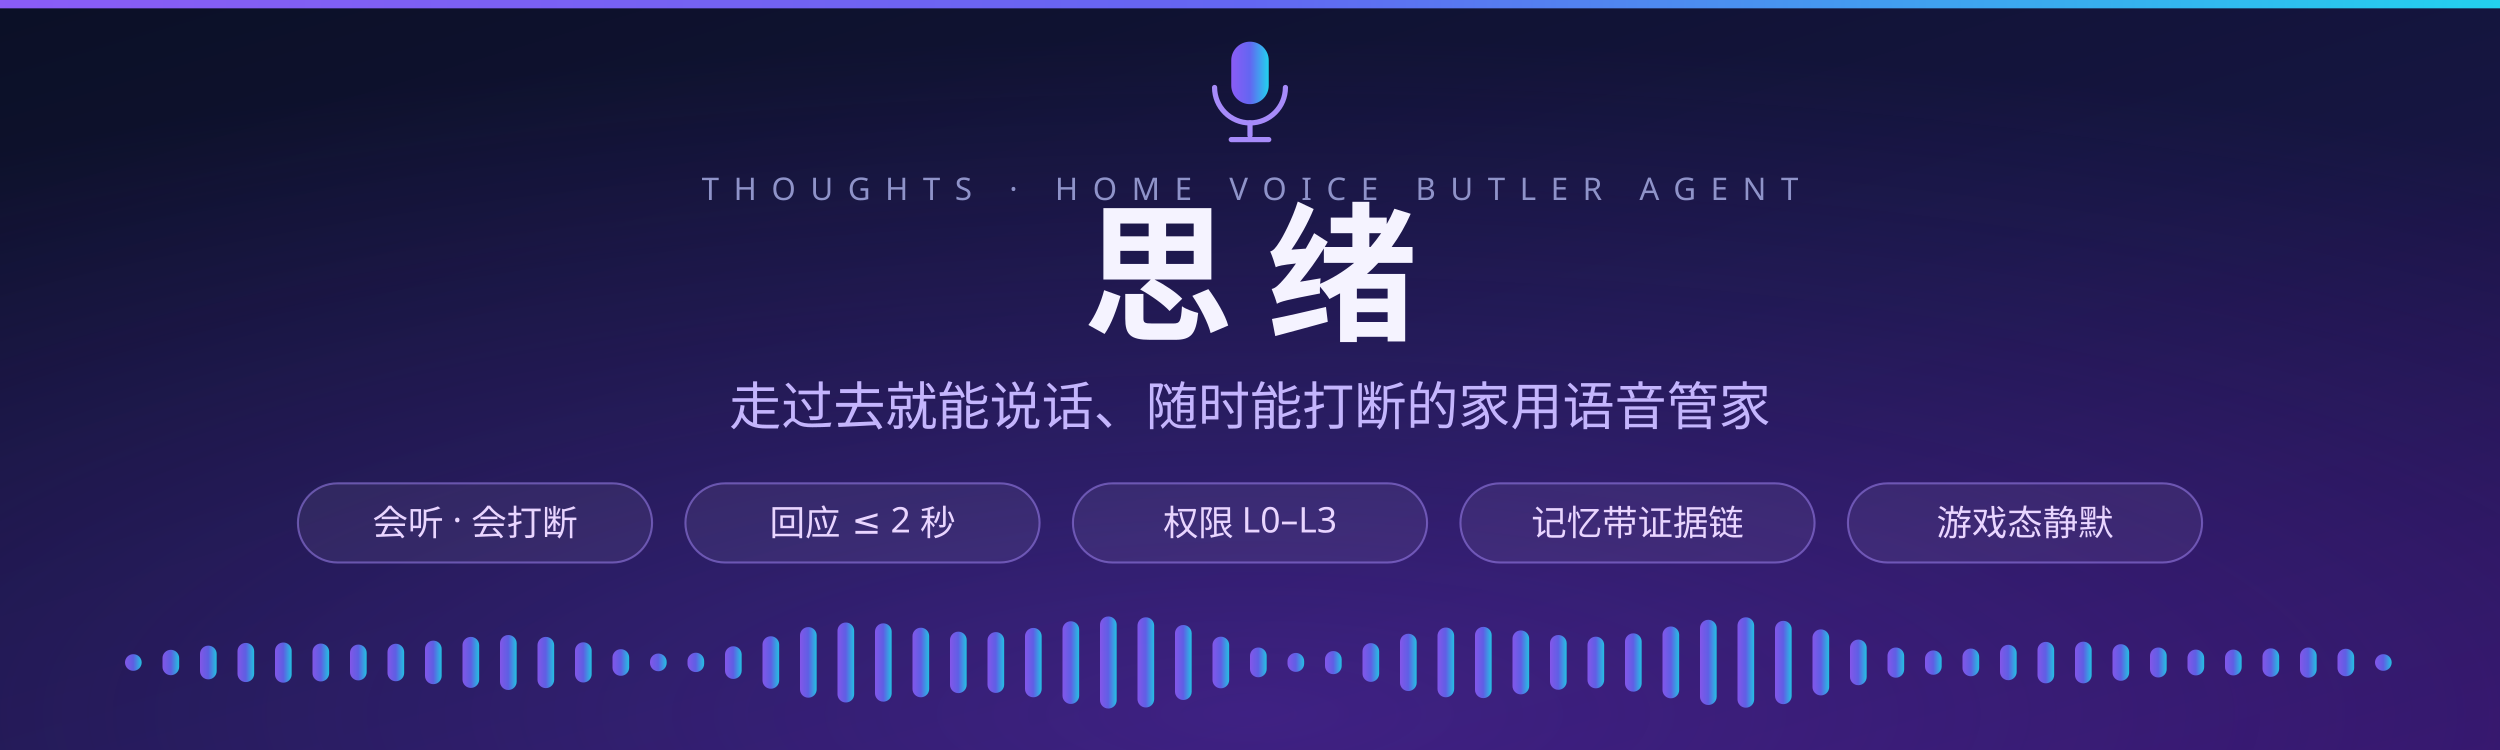
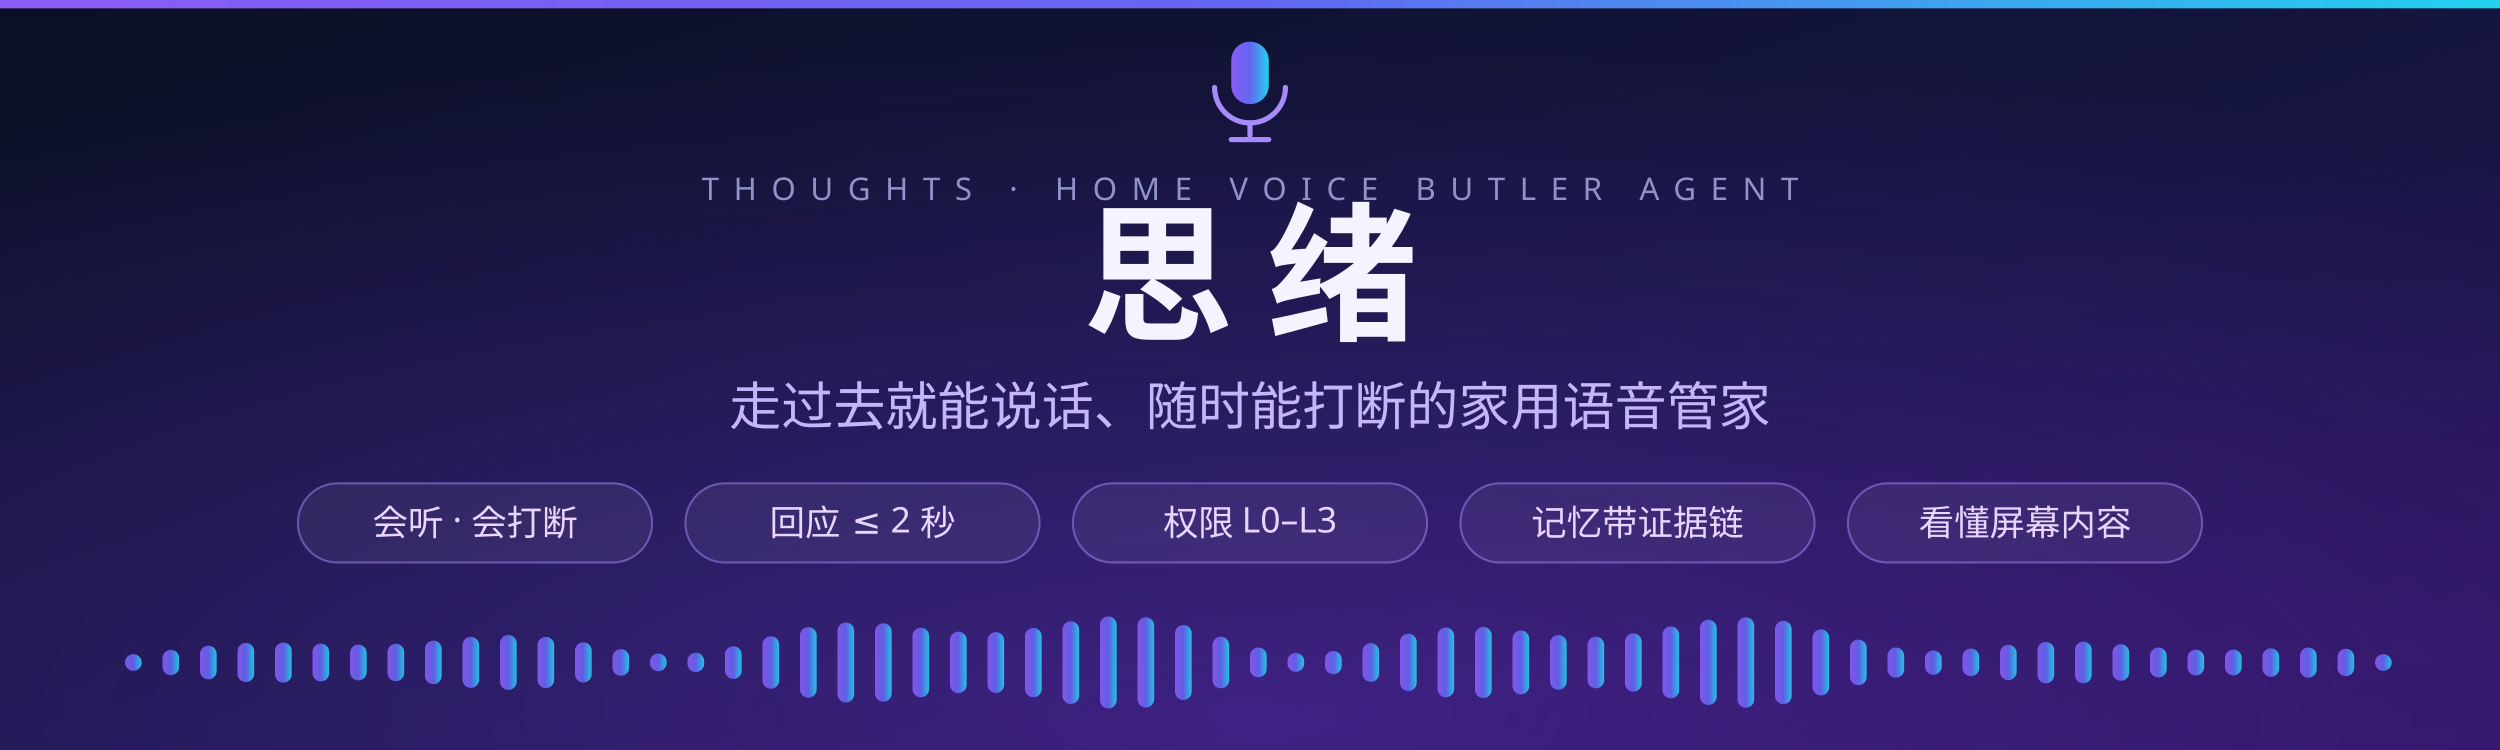
<svg xmlns="http://www.w3.org/2000/svg" width="1200" height="360" viewBox="0 0 1200 360" role="img" aria-label="思绪 — 家用语音管家 Agent">
  <defs>
    <linearGradient id="bg" x1="0" y1="0" x2="1" y2="1">
      <stop offset="0" stop-color="#0b1026" />
      <stop offset="0.55" stop-color="#151540" />
      <stop offset="1" stop-color="#2a1258" />
    </linearGradient>
    <linearGradient id="wave" x1="0" y1="0" x2="1" y2="0">
      <stop offset="0" stop-color="#8b5cf6" />
      <stop offset="0.5" stop-color="#6366f1" />
      <stop offset="1" stop-color="#22d3ee" />
    </linearGradient>
    <radialGradient id="glow" cx="0.5" cy="0.95" r="0.9">
      <stop offset="0" stop-color="#7c3aed" stop-opacity="0.35" />
      <stop offset="1" stop-color="#7c3aed" stop-opacity="0" />
    </radialGradient>
  </defs>
  <rect width="1200" height="360" fill="url(#bg)" />
  <rect width="1200" height="360" fill="url(#glow)" />
  <rect x="0" y="0" width="1200" height="4" fill="url(#wave)" />
  <g>
    <rect x="591" y="20" width="18" height="30" rx="9" fill="url(#wave)" />
    <path d="M583 42 a17 17 0 0 0 34 0" stroke="#a78bfa" stroke-width="2.5" fill="none" stroke-linecap="round" />
    <line x1="600" y1="59" x2="600" y2="65" stroke="#a78bfa" stroke-width="2.5" stroke-linecap="round" />
    <line x1="591" y1="67" x2="609" y2="67" stroke="#a78bfa" stroke-width="2.5" stroke-linecap="round" />
  </g>
  <text x="600" y="96" text-anchor="middle" font-family="'Segoe UI','PingFang SC','Microsoft YaHei',sans-serif" font-size="15" letter-spacing="7" fill="#8f93c9">THOUGHTS · HOME VOICE BUTLER AGENT</text>
  <text x="600" y="158" text-anchor="middle" font-family="'PingFang SC','Hiragino Sans GB','Microsoft YaHei','Noto Sans SC',sans-serif" font-size="72" font-weight="700" fill="#f5f3ff">思 绪</text>
  <text x="600" y="204" text-anchor="middle" font-family="'PingFang SC','Hiragino Sans GB','Microsoft YaHei','Noto Sans SC',sans-serif" font-size="25" fill="#c4b5fd">走过去就能说话、随时能打断的家用语音管家</text>
  <g>
    <rect x="143" y="232" width="170" height="38" rx="19" fill="#ffffff" fill-opacity="0.06" stroke="#a78bfa" stroke-opacity="0.5" />
    <text x="228" y="257" text-anchor="middle" font-family="'PingFang SC','Hiragino Sans GB','Microsoft YaHei','Noto Sans SC',sans-serif" font-size="17" fill="#e9d5ff">会听 · 会打断</text>
  </g>
  <g>
    <rect x="329" y="232" width="170" height="38" rx="19" fill="#ffffff" fill-opacity="0.06" stroke="#a78bfa" stroke-opacity="0.5" />
    <text x="414" y="257" text-anchor="middle" font-family="'PingFang SC','Hiragino Sans GB','Microsoft YaHei','Noto Sans SC',sans-serif" font-size="17" fill="#e9d5ff">回应 ≤ 2 秒</text>
  </g>
  <g>
    <rect x="515" y="232" width="170" height="38" rx="19" fill="#ffffff" fill-opacity="0.06" stroke="#a78bfa" stroke-opacity="0.5" />
    <text x="600" y="257" text-anchor="middle" font-family="'PingFang SC','Hiragino Sans GB','Microsoft YaHei','Noto Sans SC',sans-serif" font-size="17" fill="#e9d5ff">权限 L0–L3</text>
  </g>
  <g>
    <rect x="701" y="232" width="170" height="38" rx="19" fill="#ffffff" fill-opacity="0.06" stroke="#a78bfa" stroke-opacity="0.5" />
    <text x="786" y="257" text-anchor="middle" font-family="'PingFang SC','Hiragino Sans GB','Microsoft YaHei','Noto Sans SC',sans-serif" font-size="17" fill="#e9d5ff">记忆带证据链</text>
  </g>
  <g>
    <rect x="887" y="232" width="170" height="38" rx="19" fill="#ffffff" fill-opacity="0.06" stroke="#a78bfa" stroke-opacity="0.5" />
-     <text x="972" y="257" text-anchor="middle" font-family="'PingFang SC','Hiragino Sans GB','Microsoft YaHei','Noto Sans SC',sans-serif" font-size="17" fill="#e9d5ff">游戏态静默</text>
+     <text x="972" y="257" text-anchor="middle" font-family="'PingFang SC','Hiragino Sans GB','Microsoft YaHei','Noto Sans SC',sans-serif" font-size="17" fill="#e9d5ff">看懂屏幕内容</text>
  </g>
  <rect x="60.0" y="314.0" width="8" height="8.0" rx="4" fill="url(#wave)" opacity="0.9" />
  <rect x="78.0" y="311.9" width="8" height="12.2" rx="4" fill="url(#wave)" opacity="0.9" />
  <rect x="96.0" y="309.9" width="8" height="16.2" rx="4" fill="url(#wave)" opacity="0.9" />
  <rect x="114.0" y="308.6" width="8" height="18.8" rx="4" fill="url(#wave)" opacity="0.9" />
  <rect x="132.0" y="308.4" width="8" height="19.3" rx="4" fill="url(#wave)" opacity="0.9" />
  <rect x="150.0" y="308.9" width="8" height="18.2" rx="4" fill="url(#wave)" opacity="0.9" />
  <rect x="168.0" y="309.4" width="8" height="17.2" rx="4" fill="url(#wave)" opacity="0.9" />
  <rect x="186.0" y="309.0" width="8" height="18.0" rx="4" fill="url(#wave)" opacity="0.9" />
  <rect x="204.0" y="307.5" width="8" height="20.9" rx="4" fill="url(#wave)" opacity="0.9" />
  <rect x="222.0" y="305.7" width="8" height="24.5" rx="4" fill="url(#wave)" opacity="0.9" />
  <rect x="240.0" y="304.8" width="8" height="26.4" rx="4" fill="url(#wave)" opacity="0.9" />
  <rect x="258.0" y="305.7" width="8" height="24.6" rx="4" fill="url(#wave)" opacity="0.9" />
  <rect x="276.0" y="308.3" width="8" height="19.3" rx="4" fill="url(#wave)" opacity="0.9" />
  <rect x="294.0" y="311.6" width="8" height="12.8" rx="4" fill="url(#wave)" opacity="0.9" />
  <rect x="312.0" y="313.7" width="8" height="8.5" rx="4" fill="url(#wave)" opacity="0.9" />
  <rect x="330.0" y="313.3" width="8" height="9.3" rx="4" fill="url(#wave)" opacity="0.9" />
  <rect x="348.0" y="310.2" width="8" height="15.7" rx="4" fill="url(#wave)" opacity="0.9" />
  <rect x="366.0" y="305.4" width="8" height="25.2" rx="4" fill="url(#wave)" opacity="0.9" />
  <rect x="384.0" y="301.0" width="8" height="33.9" rx="4" fill="url(#wave)" opacity="0.9" />
  <rect x="402.0" y="298.8" width="8" height="38.4" rx="4" fill="url(#wave)" opacity="0.9" />
  <rect x="420.0" y="299.2" width="8" height="37.6" rx="4" fill="url(#wave)" opacity="0.9" />
  <rect x="438.0" y="301.3" width="8" height="33.4" rx="4" fill="url(#wave)" opacity="0.9" />
  <rect x="456.0" y="303.2" width="8" height="29.5" rx="4" fill="url(#wave)" opacity="0.9" />
  <rect x="474.0" y="303.4" width="8" height="29.2" rx="4" fill="url(#wave)" opacity="0.9" />
  <rect x="492.0" y="301.4" width="8" height="33.3" rx="4" fill="url(#wave)" opacity="0.9" />
  <rect x="510.0" y="298.2" width="8" height="39.7" rx="4" fill="url(#wave)" opacity="0.9" />
  <rect x="528.0" y="295.9" width="8" height="44.2" rx="4" fill="url(#wave)" opacity="0.9" />
  <rect x="546.0" y="296.3" width="8" height="43.3" rx="4" fill="url(#wave)" opacity="0.9" />
  <rect x="564.0" y="300.0" width="8" height="36.0" rx="4" fill="url(#wave)" opacity="0.9" />
  <rect x="582.0" y="305.6" width="8" height="24.8" rx="4" fill="url(#wave)" opacity="0.9" />
  <rect x="600.0" y="310.8" width="8" height="14.3" rx="4" fill="url(#wave)" opacity="0.9" />
  <rect x="618.0" y="313.4" width="8" height="9.1" rx="4" fill="url(#wave)" opacity="0.9" />
  <rect x="636.0" y="312.5" width="8" height="11.1" rx="4" fill="url(#wave)" opacity="0.9" />
  <rect x="654.0" y="308.7" width="8" height="18.6" rx="4" fill="url(#wave)" opacity="0.9" />
  <rect x="672.0" y="304.2" width="8" height="27.5" rx="4" fill="url(#wave)" opacity="0.9" />
  <rect x="690.0" y="301.2" width="8" height="33.5" rx="4" fill="url(#wave)" opacity="0.9" />
  <rect x="708.0" y="300.9" width="8" height="34.2" rx="4" fill="url(#wave)" opacity="0.9" />
  <rect x="726.0" y="302.6" width="8" height="30.7" rx="4" fill="url(#wave)" opacity="0.9" />
  <rect x="744.0" y="304.8" width="8" height="26.3" rx="4" fill="url(#wave)" opacity="0.9" />
  <rect x="762.0" y="305.6" width="8" height="24.8" rx="4" fill="url(#wave)" opacity="0.9" />
  <rect x="780.0" y="304.0" width="8" height="28.0" rx="4" fill="url(#wave)" opacity="0.9" />
  <rect x="798.0" y="300.7" width="8" height="34.5" rx="4" fill="url(#wave)" opacity="0.9" />
  <rect x="816.0" y="297.5" width="8" height="40.9" rx="4" fill="url(#wave)" opacity="0.9" />
  <rect x="834.0" y="296.3" width="8" height="43.4" rx="4" fill="url(#wave)" opacity="0.9" />
  <rect x="852.0" y="298.0" width="8" height="40.0" rx="4" fill="url(#wave)" opacity="0.9" />
  <rect x="870.0" y="302.1" width="8" height="31.7" rx="4" fill="url(#wave)" opacity="0.9" />
  <rect x="888.0" y="307.0" width="8" height="21.9" rx="4" fill="url(#wave)" opacity="0.9" />
  <rect x="906.0" y="310.8" width="8" height="14.5" rx="4" fill="url(#wave)" opacity="0.9" />
  <rect x="924.0" y="312.2" width="8" height="11.7" rx="4" fill="url(#wave)" opacity="0.9" />
  <rect x="942.0" y="311.3" width="8" height="13.3" rx="4" fill="url(#wave)" opacity="0.9" />
  <rect x="960.0" y="309.5" width="8" height="17.0" rx="4" fill="url(#wave)" opacity="0.9" />
  <rect x="978.0" y="308.1" width="8" height="19.9" rx="4" fill="url(#wave)" opacity="0.9" />
  <rect x="996.0" y="308.0" width="8" height="20.0" rx="4" fill="url(#wave)" opacity="0.9" />
  <rect x="1014.0" y="309.2" width="8" height="17.6" rx="4" fill="url(#wave)" opacity="0.9" />
  <rect x="1032.0" y="310.8" width="8" height="14.4" rx="4" fill="url(#wave)" opacity="0.9" />
  <rect x="1050.0" y="311.8" width="8" height="12.4" rx="4" fill="url(#wave)" opacity="0.9" />
  <rect x="1068.0" y="311.8" width="8" height="12.4" rx="4" fill="url(#wave)" opacity="0.9" />
  <rect x="1086.0" y="311.2" width="8" height="13.7" rx="4" fill="url(#wave)" opacity="0.9" />
  <rect x="1104.0" y="310.8" width="8" height="14.5" rx="4" fill="url(#wave)" opacity="0.9" />
  <rect x="1122.0" y="311.4" width="8" height="13.2" rx="4" fill="url(#wave)" opacity="0.9" />
  <rect x="1140.0" y="314.0" width="8" height="8.0" rx="4" fill="url(#wave)" opacity="0.9" />
</svg>
